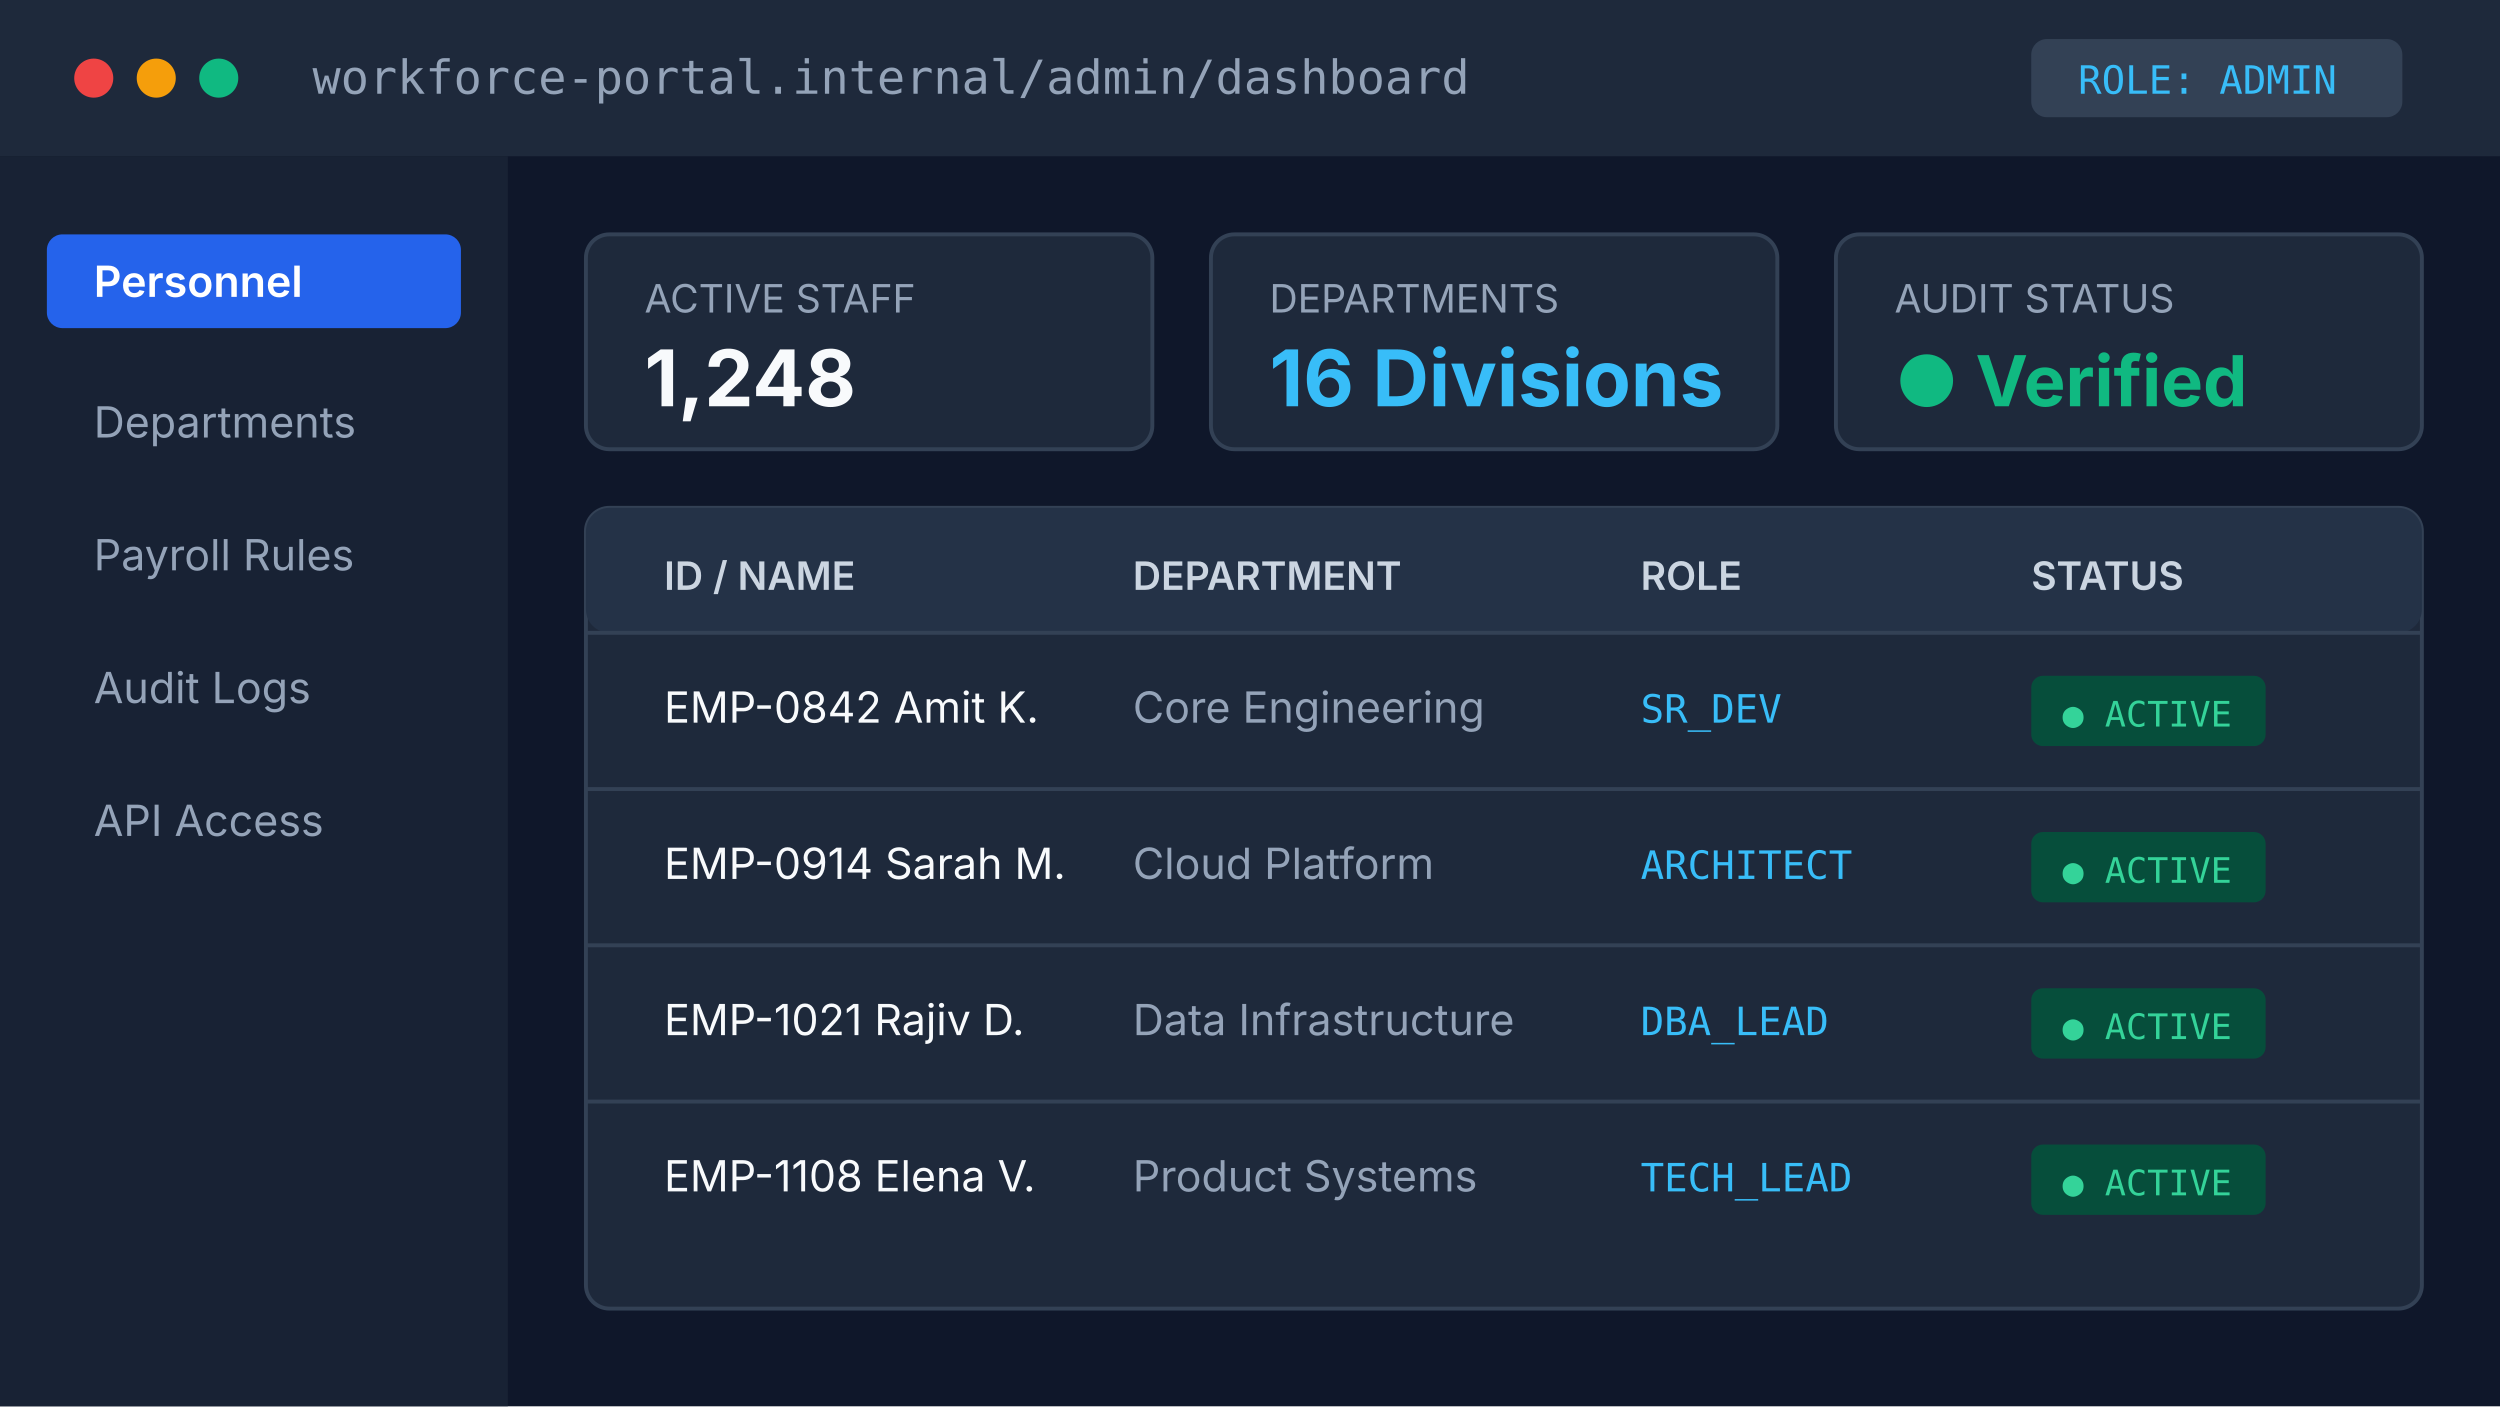
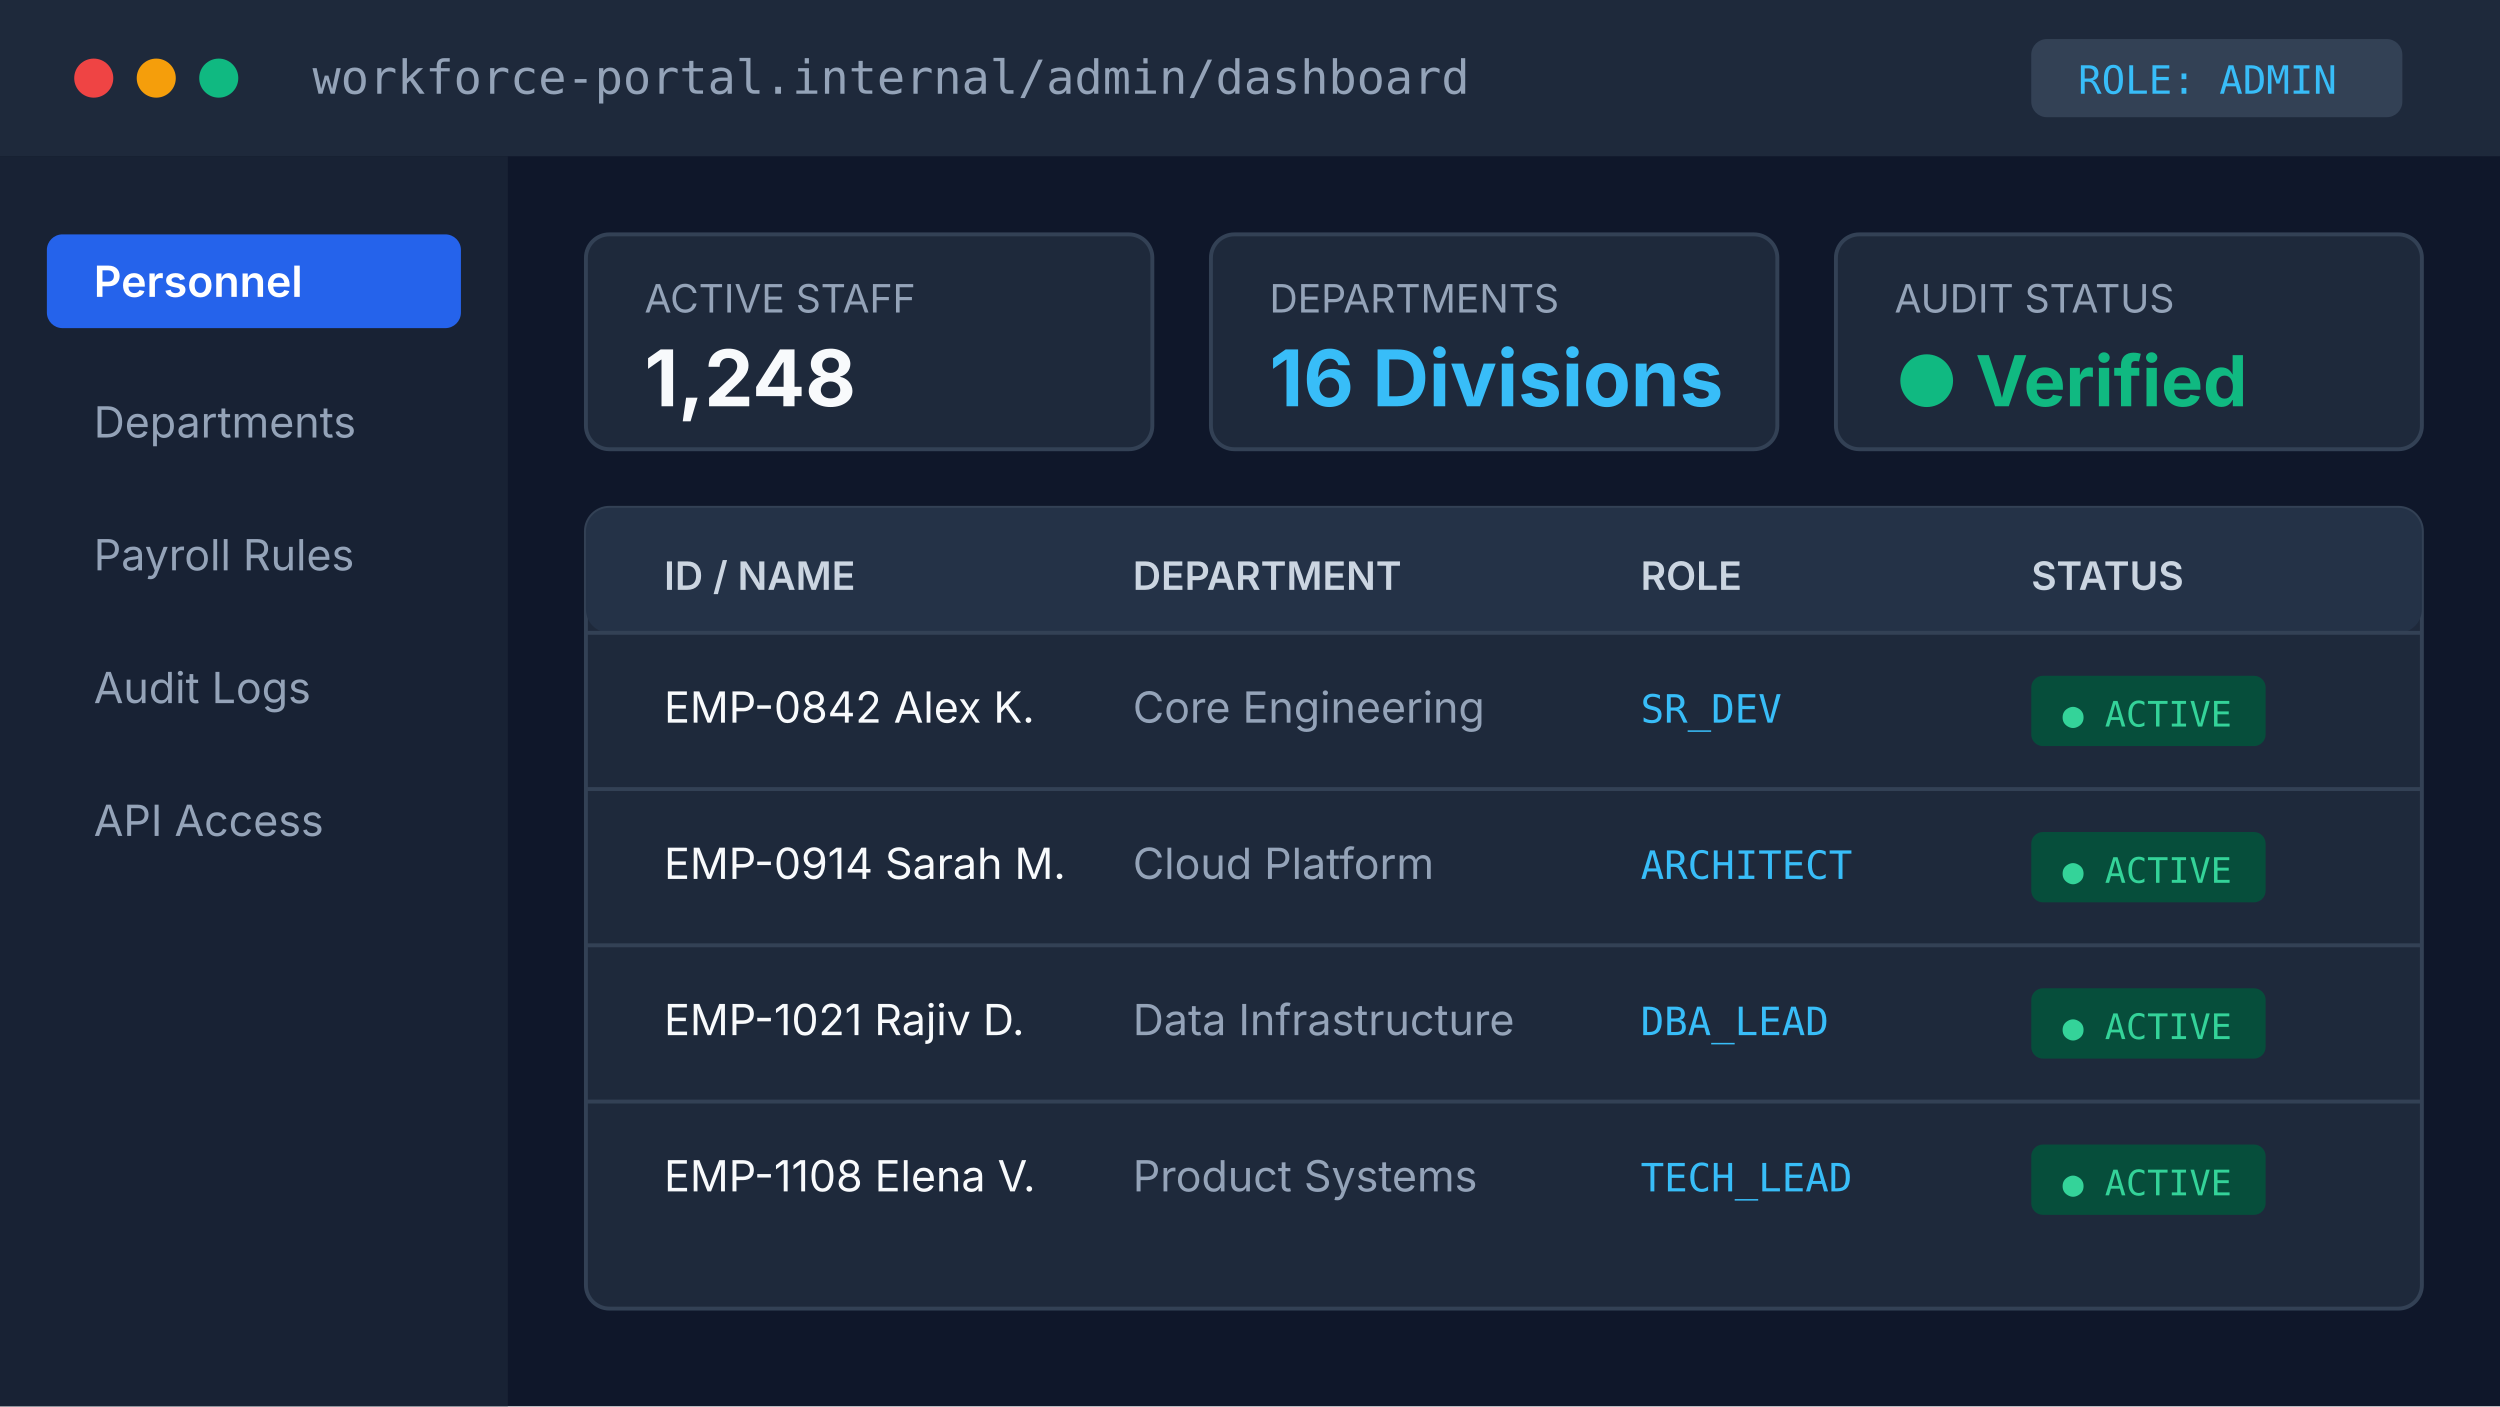
<svg xmlns="http://www.w3.org/2000/svg" viewBox="0 0 640 360" width="640" height="360">
  <rect width="640" height="360" fill="#0f172a" />
  <rect x="0" y="0" width="640" height="40" fill="#1e293b" />
  <circle cx="24" cy="20" r="5" fill="#ef4444" />
  <circle cx="40" cy="20" r="5" fill="#f59e0b" />
  <circle cx="56" cy="20" r="5" fill="#10b981" />
  <text x="80" y="24" fill="#94a3b8" font-family="'JetBrains Mono', monospace" font-size="12">workforce-portal.internal/admin/dashboard</text>
  <rect x="520" y="10" width="95" height="20" rx="4" fill="#334155" />
  <text x="532" y="24" fill="#38bdf8" font-family="'JetBrains Mono', monospace" font-size="10">ROLE: ADMIN</text>
  <rect x="0" y="40" width="130" height="320" fill="#182234" />
  <rect x="12" y="60" width="106" height="24" rx="4" fill="#2563eb" />
  <text x="24" y="76" fill="#ffffff" font-family="'Inter', sans-serif" font-size="11" font-weight="600">Personnel</text>
  <text x="24" y="112" fill="#94a3b8" font-family="'Inter', sans-serif" font-size="11">Departments</text>
  <text x="24" y="146" fill="#94a3b8" font-family="'Inter', sans-serif" font-size="11">Payroll Rules</text>
  <text x="24" y="180" fill="#94a3b8" font-family="'Inter', sans-serif" font-size="11">Audit Logs</text>
  <text x="24" y="214" fill="#94a3b8" font-family="'Inter', sans-serif" font-size="11">API Access</text>
  <rect x="150" y="60" width="145" height="55" rx="6" fill="#1e293b" stroke="#334155" stroke-width="1" />
  <text x="165" y="80" fill="#94a3b8" font-family="'Inter', sans-serif" font-size="10">ACTIVE STAFF</text>
  <text x="165" y="104" fill="#f8fafc" font-family="'Inter', sans-serif" font-size="20" font-weight="700">1,248</text>
  <rect x="310" y="60" width="145" height="55" rx="6" fill="#1e293b" stroke="#334155" stroke-width="1" />
  <text x="325" y="80" fill="#94a3b8" font-family="'Inter', sans-serif" font-size="10">DEPARTMENTS</text>
  <text x="325" y="104" fill="#38bdf8" font-family="'Inter', sans-serif" font-size="20" font-weight="700">16 Divisions</text>
  <rect x="470" y="60" width="150" height="55" rx="6" fill="#1e293b" stroke="#334155" stroke-width="1" />
  <text x="485" y="80" fill="#94a3b8" font-family="'Inter', sans-serif" font-size="10">AUDIT STATUS</text>
  <text x="485" y="104" fill="#10b981" font-family="'Inter', sans-serif" font-size="18" font-weight="700">● Verified</text>
  <rect x="150" y="130" width="470" height="205" rx="6" fill="#1e293b" stroke="#334155" stroke-width="1" />
  <rect x="150" y="130" width="470" height="32" rx="6" fill="#243247" />
  <text x="170" y="151" fill="#cbd5e1" font-family="'Inter', sans-serif" font-size="10" font-weight="600">ID / NAME</text>
  <text x="290" y="151" fill="#cbd5e1" font-family="'Inter', sans-serif" font-size="10" font-weight="600">DEPARTMENT</text>
  <text x="420" y="151" fill="#cbd5e1" font-family="'Inter', sans-serif" font-size="10" font-weight="600">ROLE</text>
  <text x="520" y="151" fill="#cbd5e1" font-family="'Inter', sans-serif" font-size="10" font-weight="600">STATUS</text>
  <line x1="150" y1="162" x2="620" y2="162" stroke="#334155" stroke-width="1" />
-   <text x="170" y="185" fill="#f8fafc" font-family="'Inter', sans-serif" font-size="11">EMP-0842 Amit K.</text>
+   <text x="170" y="185" fill="#f8fafc" font-family="'Inter', sans-serif" font-size="11">EMP-0842 Alex K.</text>
  <text x="290" y="185" fill="#94a3b8" font-family="'Inter', sans-serif" font-size="11">Core Engineering</text>
  <text x="420" y="185" fill="#38bdf8" font-family="'JetBrains Mono', monospace" font-size="10">SR_DEV</text>
  <rect x="520" y="173" width="60" height="18" rx="3" fill="#064e3b" />
  <text x="528" y="186" fill="#34d399" font-family="'JetBrains Mono', monospace" font-size="9">● ACTIVE</text>
  <line x1="150" y1="202" x2="620" y2="202" stroke="#334155" stroke-width="1" />
  <text x="170" y="225" fill="#f8fafc" font-family="'Inter', sans-serif" font-size="11">EMP-0914 Sarah M.</text>
  <text x="290" y="225" fill="#94a3b8" font-family="'Inter', sans-serif" font-size="11">Cloud Platform</text>
  <text x="420" y="225" fill="#38bdf8" font-family="'JetBrains Mono', monospace" font-size="10">ARCHITECT</text>
  <rect x="520" y="213" width="60" height="18" rx="3" fill="#064e3b" />
  <text x="528" y="226" fill="#34d399" font-family="'JetBrains Mono', monospace" font-size="9">● ACTIVE</text>
  <line x1="150" y1="242" x2="620" y2="242" stroke="#334155" stroke-width="1" />
  <text x="170" y="265" fill="#f8fafc" font-family="'Inter', sans-serif" font-size="11">EMP-1021 Rajiv D.</text>
  <text x="290" y="265" fill="#94a3b8" font-family="'Inter', sans-serif" font-size="11">Data Infrastructure</text>
  <text x="420" y="265" fill="#38bdf8" font-family="'JetBrains Mono', monospace" font-size="10">DBA_LEAD</text>
  <rect x="520" y="253" width="60" height="18" rx="3" fill="#064e3b" />
  <text x="528" y="266" fill="#34d399" font-family="'JetBrains Mono', monospace" font-size="9">● ACTIVE</text>
  <line x1="150" y1="282" x2="620" y2="282" stroke="#334155" stroke-width="1" />
  <text x="170" y="305" fill="#f8fafc" font-family="'Inter', sans-serif" font-size="11">EMP-1108 Elena V.</text>
  <text x="290" y="305" fill="#94a3b8" font-family="'Inter', sans-serif" font-size="11">Product Systems</text>
  <text x="420" y="305" fill="#38bdf8" font-family="'JetBrains Mono', monospace" font-size="10">TECH_LEAD</text>
  <rect x="520" y="293" width="60" height="18" rx="3" fill="#064e3b" />
  <text x="528" y="306" fill="#34d399" font-family="'JetBrains Mono', monospace" font-size="9">● ACTIVE</text>
</svg>
